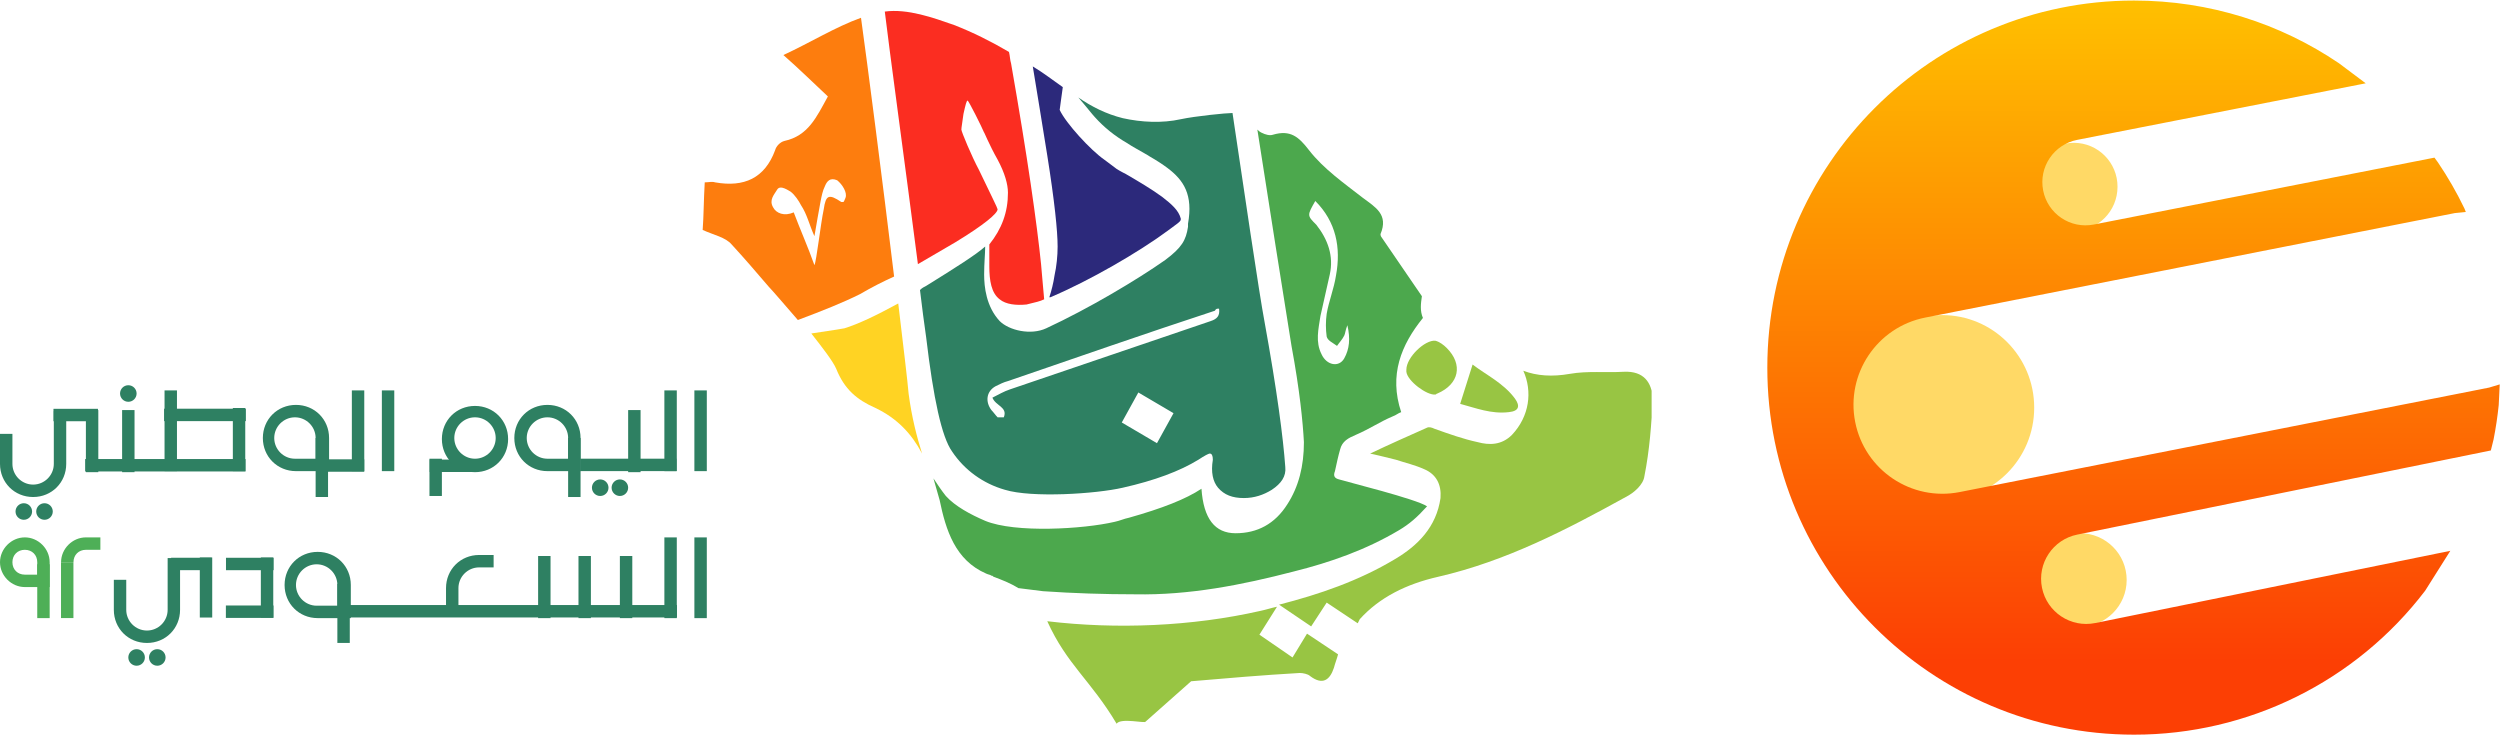
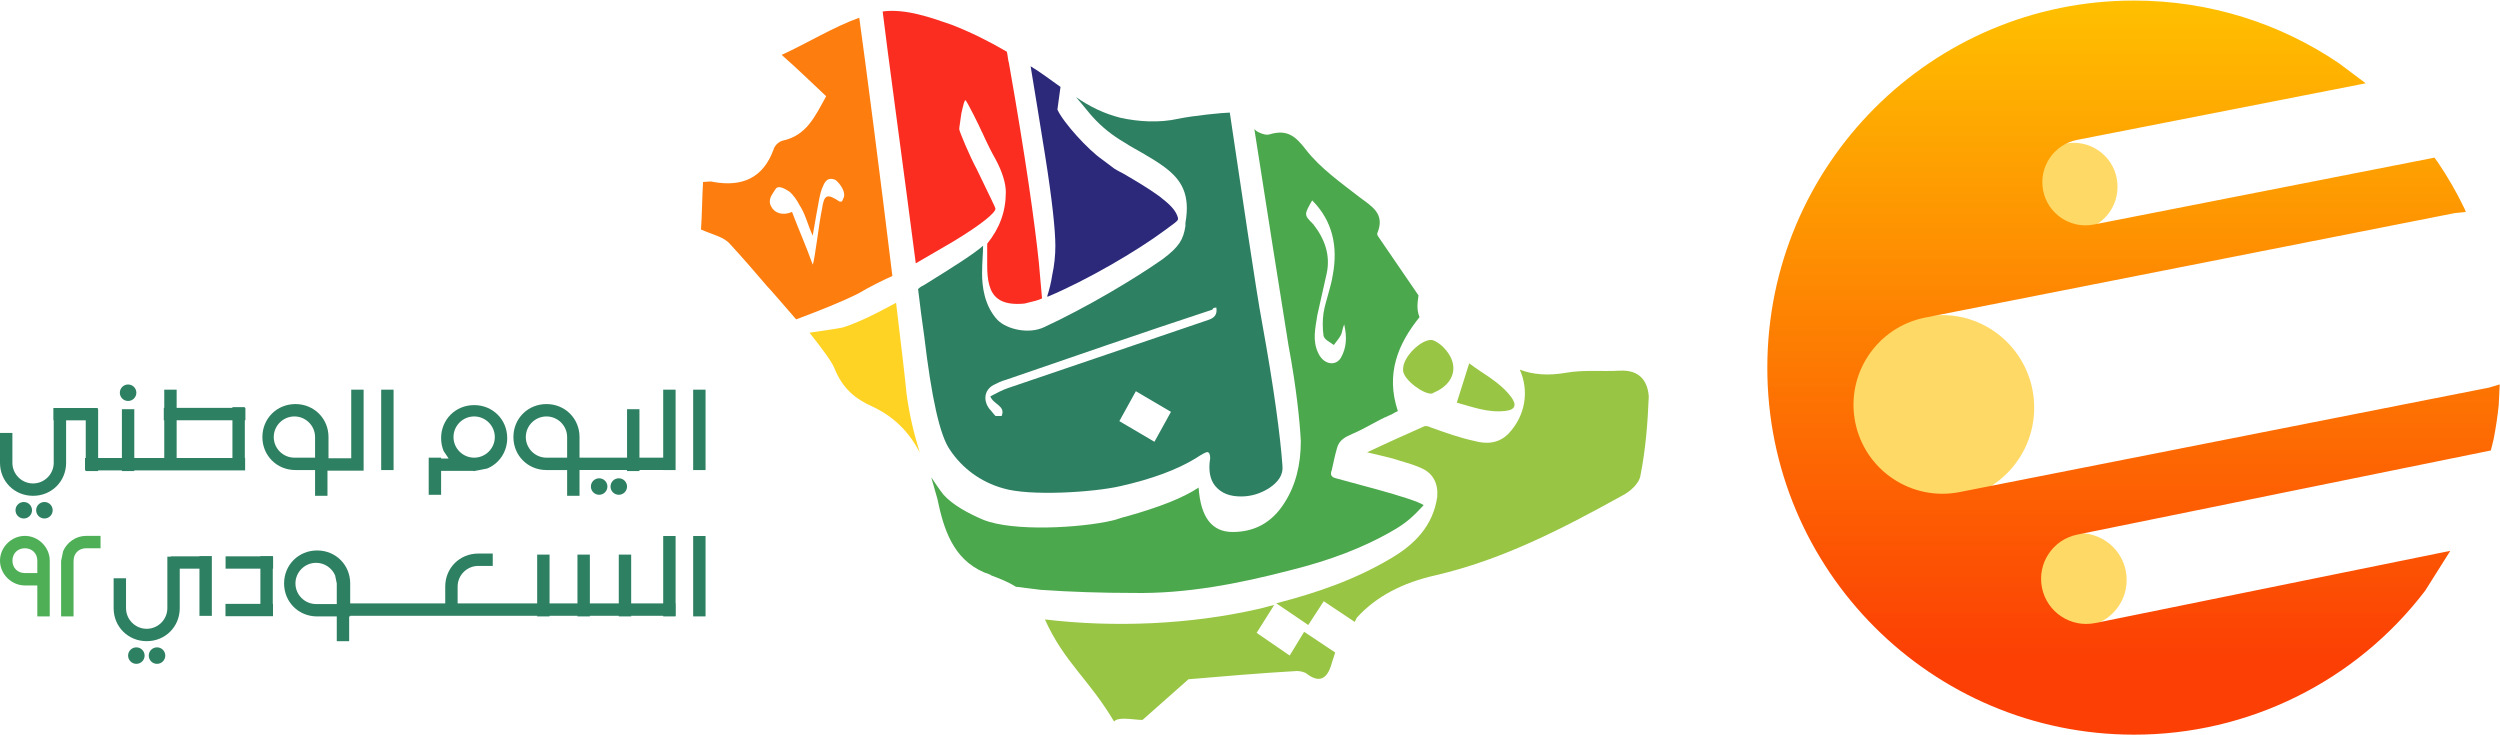
<svg xmlns="http://www.w3.org/2000/svg" xml:space="preserve" overflow="hidden" viewBox="0 0 4376 1286">
  <defs>
-     <clipPath id="a">
-       <path d="M2 492h4376v1286H2z" />
-     </clipPath>
-     <clipPath id="c">
-       <path d="M2 511h2891v1248H2z" />
-     </clipPath>
-     <clipPath id="d">
-       <path d="M2 511h2892v1248H2z" />
-     </clipPath>
    <linearGradient id="b" x1="3736.52" x2="3736.52" y1="1777.96" y2="492.965" gradientUnits="userSpaceOnUse" spreadMethod="reflect">
      <stop offset="0" stop-color="#FC3F04" />
      <stop offset=".1" stop-color="#FC3F04" />
      <stop offset="1" stop-color="#FFC000" />
    </linearGradient>
  </defs>
-   <g clip-path="url(#a)" transform="translate(-2 -492)">
-     <path fill="#FFD966" fill-rule="evenodd" d="M3561.05 1507.15c0-45.18 36.59-81.81 81.74-81.81 45.14 0 81.73 36.63 81.73 81.81 0 45.19-36.59 81.81-81.73 81.81-45.15 0-81.74-36.62-81.74-81.81Zm-4.81-688.185c0-42.51 34.14-77 76.13-77 42.25.265 76.3 34.714 76.13 77 0 42.51-34.14 77-76.13 77-42.25-.265-76.3-34.714-76.13-77Zm-315.72 386.605c0-89.51 72.12-162.02 161.07-162.02 88.95 0 161.07 72.51 161.07 162.02s-72.12 162.02-161.07 162.02c-89.16-.26-161.24-72.78-161.07-162.02Z" />
-     <path fill="url(#b)" fill-rule="evenodd" d="M3737.33 492.965c132.85 0 256.4 40.427 358.76 109.73l46.85 35.133-504.93 98.982c-40.95 7.975-67.67 47.62-59.69 88.554 7.97 40.934 47.62 67.653 88.57 59.678l596.39-117.11 6.1 8.343c17.33 25.667 32.89 52.619 46.37 80.693l2.41 6.096-19.26 1.925-926.92 182.881c-84.37 16.61-139.29 98.46-122.67 182.81 16.63 84.34 98.47 139.25 182.84 122.64l926.76-182.88 18.61-5.62-1.76 36.26c-2.09 20.12-5.09 40.14-8.99 60l-4.81 19.41-723.95 147.27c-42.76 8.68-70.38 50.37-61.7 93.12 8.68 42.75 50.38 70.37 93.14 61.69l621.59-126.42-44.12 69.95c-121.24 158.87-309.72 252.02-509.59 251.86-354.63-.17-641.98-287.76-641.81-642.34v-.16c0-354.854 287.21-642.495 641.81-642.495Z" />
-     <g clip-path="url(#c)">
-       <g clip-path="url(#d)">
-         <path fill="#2E8062" d="M1974.62 742.345c10.87 7.248 21.74 12.683 30.79 18.118 3.63 1.812 9.06 5.435 9.06 5.435 12.68 7.248 23.55 14.495 30.79 19.93 28.99 21.742 45.29 47.106 36.23 97.837v5.435c-3.62 23.553-10.87 36.236-39.85 57.977-48.91 34.424-134.04 85.154-208.31 119.577-27.17 12.683-65.21 3.624-81.51-12.682-23.55-25.365-27.18-59.79-27.18-81.531 0-19.929 1.82-36.236 1.82-48.917-16.31 14.494-50.72 36.236-103.25 68.847-3.63 1.811-7.25 3.624-10.87 7.248 3.62 30.799 7.24 57.976 10.87 83.341 12.68 106.895 27.17 173.932 45.28 199.296 21.74 32.613 54.34 56.166 92.38 67.036 47.1 14.495 159.41 7.248 206.5-3.623 56.16-12.683 99.63-28.989 132.24-48.918 10.86-7.248 18.11-10.871 19.92-10.871 3.62 0 5.43 3.624 5.43 10.871-3.62 21.742 0 38.047 9.06 48.918 10.87 12.682 25.36 18.118 45.29 18.118 18.11 0 34.41-5.436 48.9-14.495 16.31-10.87 25.36-23.553 23.55-39.858-3.62-50.731-14.49-134.072-36.23-253.65-9.05-47.106-38.03-244.59-56.15-365.98-10.87 0-65.21 5.435-90.57 10.87-32.6 7.248-68.83 5.435-101.44-1.811-28.98-7.248-54.34-19.93-77.89-36.237 12.68 14.495 25.36 30.8 28.98 34.424 16.31 18.118 34.42 32.612 56.16 45.295Zm52.53 525.417-61.59-36.236 28.98-52.542 61.59 36.237-28.98 52.541Zm108.68-235.531c1.81 12.683-3.62 18.118-14.49 21.742-117.74 39.859-233.67 79.718-351.41 119.577-10.87 3.624-19.93 9.059-30.79 14.495 5.43 14.494 27.17 16.305 19.92 34.423h-10.87c-3.62-3.624-7.24-9.059-10.87-12.683-10.86-14.494-9.05-32.612 7.25-41.671 7.25-3.624 14.49-7.248 21.74-9.059 121.36-41.671 240.91-83.342 362.28-123.201 1.81-3.624 3.62-3.624 7.24-3.624Z" />
-         <path fill="#FD7D0E" d="M1567.05 976.065c-19.92-164.872-47.09-375.039-57.96-452.946-45.29 16.306-88.76 43.483-135.86 65.224 28.98 25.365 52.53 48.918 77.89 72.471-19.92 36.236-34.41 68.847-76.08 77.906-7.24 1.812-14.49 9.059-16.3 16.306-18.11 48.918-54.34 65.225-105.06 56.166-5.43-1.812-10.87 0-18.11 0-1.82 30.799-1.82 59.789-3.63 83.341 19.93 9.059 39.85 12.683 50.72 25.365 21.74 23.553 43.48 48.918 65.21 74.283 5.44 5.436 27.17 30.8 50.72 57.977 43.48-16.305 79.7-30.8 108.69-45.295 21.73-12.683 39.85-21.742 59.77-30.8Zm-85.13-137.695c-1.81 3.623-1.81 5.435-3.63 7.247h-3.62c-21.74-14.494-27.17-12.683-30.79 12.683-5.44 25.365-12.68 90.589-16.31 97.837-10.86-30.8-25.36-63.412-36.22-92.401-16.31 7.248-30.8 1.812-36.23-9.059-7.25-12.683 1.81-21.742 7.24-30.8 5.44-9.059 19.93 1.812 23.55 3.624 7.25 5.435 14.49 16.306 18.12 23.553 10.86 16.306 14.49 34.424 23.54 54.354 3.63-21.742 7.25-41.672 10.87-61.601 1.81-9.059 3.63-18.118 7.25-25.365 3.62-9.059 9.06-16.305 21.74-10.87 9.05 7.247 18.11 21.742 14.49 30.8Z" />
-         <path fill="#2C297B" d="M1853.25 923.524c0 16.305-1.81 34.423-5.43 50.73-1.81 12.683-5.43 27.177-9.06 38.047h1.81c68.84-28.988 155.79-79.718 204.69-115.953 14.49-10.871 23.55-16.306 23.55-19.93v-1.811c-3.62-14.495-16.3-25.365-32.6-38.048-19.93-14.494-41.67-27.177-63.4-39.859 0 0-10.87-5.435-16.31-9.059-7.24-5.435-21.73-16.305-21.73-16.305-23.55-16.306-67.02-63.412-77.89-86.966 0-1.811 3.62-25.364 5.43-39.859-18.11-12.682-34.42-25.364-52.53-36.235 7.25 45.294 16.3 97.836 25.36 155.813 12.68 79.719 18.11 132.261 18.11 159.437Z" />
-         <path fill="#FFD323" d="M1574.3 1023.172c-39.85 21.742-70.65 36.236-94.19 43.482 0 0-19.93 3.624-57.97 9.059 19.93 25.365 38.04 48.918 43.47 61.601 14.5 36.236 36.23 54.353 68.84 68.848 38.04 18.118 63.4 45.295 81.51 79.718-9.06-28.988-18.11-63.412-23.55-105.083-1.81-21.742-9.05-81.53-18.11-157.625Z" />
-         <path fill="#FB2D21" d="M1673.93 916.277c50.71-30.8 74.26-50.73 74.26-57.977 0-1.811-10.87-23.553-32.6-68.847-12.68-23.554-30.8-67.036-30.8-70.66 0-3.624 1.82-12.683 3.63-27.177 3.62-16.306 5.43-23.553 7.24-23.553 1.81 0 25.36 47.106 28.98 56.165-1.81-5.435 9.06 21.742 23.55 47.107 12.68 23.553 18.12 43.482 18.12 57.977 0 34.423-10.87 63.412-32.61 90.589v38.047c0 25.365 3.62 47.107 18.12 57.977 10.86 9.059 28.98 10.871 47.09 9.059l7.25-1.811c7.24-1.812 16.3-3.624 23.55-7.248-1.82-23.553-5.44-57.977-5.44-61.601-7.24-70.659-23.55-186.613-52.53-351.486-1.81-5.435-1.81-12.682-3.62-19.93-30.8-18.118-63.4-34.424-96.01-47.106-36.22-12.682-81.51-28.988-121.36-23.553 7.25 61.601 36.23 273.579 57.96 442.075 21.74-12.682 43.48-25.364 65.22-38.047Z" />
-         <path fill="#98C543" d="M2643.03 1213.409c18.11-1.811 19.92-10.87 10.86-23.553-19.92-27.177-50.71-41.671-74.26-59.789-7.25 23.553-14.49 45.295-21.74 68.847 27.17 7.248 54.34 18.118 85.14 14.494Z" />
-         <path fill="#4CA84D" d="M1989.11 1532.283c94.19 1.81 186.57-16.303 277.14-39.859 65.22-16.305 126.8-38.047 184.77-72.471 18.11-10.87 30.79-21.742 48.91-41.671-18.12-12.683-143.11-43.483-153.97-47.107-7.25-1.811-10.87-5.435-7.25-14.494 3.62-16.305 5.43-25.364 9.06-38.047 3.62-14.495 14.49-19.93 27.17-25.365 25.36-10.87 39.85-21.742 65.21-32.612 5.43-1.812 9.06-5.435 14.49-7.248-21.74-65.224 0-117.766 38.04-164.873-5.43-12.682-3.62-25.364-1.81-38.047 0 0-47.1-68.847-70.65-103.272-1.81-1.811-1.81-5.435-1.81-5.435 14.49-34.424-9.06-47.107-30.79-63.412-32.61-25.365-68.83-50.731-94.19-83.342-18.12-23.553-32.61-36.236-63.4-27.177-5.44 1.811-12.68 0-19.93-3.624-3.62-1.811-5.43-3.624-7.24-5.435 16.3 105.083 48.9 311.626 59.77 378.663 14.49 77.907 19.93 134.072 21.74 168.496 0 41.671-9.06 77.906-28.98 108.707-21.74 34.424-52.53 50.73-90.57 50.73-36.23 0-56.16-25.364-59.78-77.906-27.17 18.118-68.83 34.424-126.8 50.73-9.06 1.812-16.3 5.436-25.36 7.248-54.34 12.683-173.89 19.929-226.42-1.811-25.36-10.871-52.53-25.365-68.84-43.483-7.24-9.059-14.49-19.93-21.73-30.8 3.62 12.683 7.24 25.365 10.86 38.047 10.87 52.542 27.18 105.084 81.52 128.637 3.62 1.812 7.24 1.812 9.05 3.624 1.82 0 1.82 0 3.63 1.811 14.49 5.436 28.98 10.871 43.47 19.928 14.49 1.81 28.98 3.621 43.47 5.441 52.54 3.621 106.88 5.431 161.22 5.431Zm315.18-688.478c36.23 36.236 45.29 81.53 36.23 130.448-3.62 23.553-12.68 45.295-16.3 67.036-1.81 12.683-1.81 27.177 0 39.859 1.81 7.247 10.87 10.87 18.11 16.305 3.63-5.435 9.06-10.87 12.68-18.118 1.81-3.624 1.81-9.059 5.44-18.118 5.43 23.554 3.62 41.672-5.44 57.977-9.05 16.306-30.79 12.683-39.85-7.247-10.87-21.742-5.43-43.483-1.81-67.036 5.44-23.554 10.87-48.918 16.3-72.472 7.25-32.612-3.62-61.6-23.54-86.965-16.31-16.306-16.31-16.306-1.82-41.671Z" />
-         <path fill="#98C543" d="M2844.09 1142.749c-30.79 1.812-63.4-1.811-94.19 3.624-30.79 5.435-57.97 3.624-81.51-5.435 16.3 36.236 10.86 79.719-19.93 112.331-18.11 18.118-39.85 18.118-59.78 12.683-25.36-5.435-50.72-14.494-76.07-23.553-3.63-1.812-9.06-3.624-12.68-1.812-32.61 14.494-65.22 28.989-99.63 45.295 16.3 3.624 30.79 7.248 45.28 10.871 16.31 5.435 32.61 9.059 48.91 16.305 21.74 9.059 30.8 27.177 28.98 50.731-7.24 50.73-39.85 83.341-79.7 106.894-63.4 38.048-132.23 61.601-202.88 79.715l56.16 38.048 27.17-41.669 54.34 36.238c1.81-3.621 3.62-7.252 3.62-7.252 34.42-38.048 81.52-61.593 137.67-74.28 117.74-27.177 222.8-81.53 327.86-139.507 14.5-7.247 30.8-21.742 32.61-36.236 9.06-45.295 12.68-92.4 14.49-137.695-1.81-25.365-14.49-47.107-50.72-45.296ZM2514.42 1182.609c1.81 0 1.81-1.811 3.62-1.811 38.04-16.306 45.28-50.73 16.3-79.719-5.43-5.435-12.68-10.87-19.92-12.683-18.12-1.811-50.72 28.989-50.72 50.731v3.623c1.81 16.306 36.23 41.672 50.72 39.859ZM2264.44 1642.806l-57.96-39.868 30.79-48.91c-9.06 1.81-19.92 5.431-28.98 7.242-119.55 27.176-251.79 32.617-373.15 18.124 34.42 76.096 76.08 103.272 121.36 179.368 7.25-10.872 50.72 0 50.72-3.631l79.71-70.655c63.39-5.441 126.79-10.872 190.19-14.493 5.44 0 14.49 1.81 18.12 5.431 21.73 16.303 34.41 7.252 41.66-14.493 1.81-7.252 5.43-16.303 7.24-23.555l-54.34-36.238-25.36 41.679Z" />
-         <path fill="#2E8062" d="M1217.45 1175.362h21.74v141.319h-21.74ZM1164.92 1175.362h21.74v141.319h-21.74ZM670.408 1175.362h21.737v141.319h-21.737ZM617.877 1175.362h21.737v141.319h-21.737ZM409.566 1206.163h21.737v110.518h-21.737ZM290.013 1175.362h21.737v141.319h-21.737Z" />
-         <path fill="#2E8062" d="M1186.01 1294.882v21.745h-168.461v-21.745ZM431.833 1295.505v21.742H151.066v-21.742Z" />
-         <path fill="#2E8062" d="M1101.52 1209.785h21.74v108.708h-21.74ZM215.746 1209.785h21.736v108.708h-21.736ZM152.346 1209.785h21.737v108.708h-21.737ZM996.461 1258.704h21.739v103.272h-21.739ZM753.732 1294.939h21.737v65.225h-21.737Z" />
-         <path fill="#2E8062" d="M754.135 1318.181v-21.742h81.513v21.742ZM289.22 1229.138v-21.742h143.101v21.742ZM95.584 1229.331v-21.742h77.891v21.742ZM572.552 1317.737v-21.742h67.022v21.742Z" />
-         <path fill="#2E8062" d="M833.434 1202.539c-32.605 0-57.965 25.364-57.965 57.977 0 32.612 25.36 57.977 57.965 57.977 32.605 0 57.965-25.365 57.965-57.977 0-32.613-25.36-57.977-57.965-57.977Zm0 92.4c-19.925 0-36.228-16.305-36.228-36.236 0-19.929 16.303-36.236 36.228-36.236 19.926 0 36.228 16.306 36.228 36.236 0 19.93-16.302 36.236-36.228 36.236ZM1018.2 1258.704c0-32.612-25.362-57.977-57.968-57.977-32.605 0-57.964 25.365-57.964 57.977 0 32.613 25.359 57.977 57.964 57.977h57.968v-57.977Zm-21.739 36.236h-36.229c-19.925 0-36.228-16.305-36.228-36.236 0-19.929 16.303-36.236 36.228-36.236 19.926 0 36.229 16.306 36.229 36.236v36.236ZM554.478 1258.704h21.737v103.272h-21.737Z" />
-         <path fill="#2E8062" d="M578.026 1258.704c0-32.612-25.359-57.977-57.965-57.977-32.605 0-57.965 25.365-57.965 57.977 0 32.613 25.36 57.977 57.965 57.977h57.965v-57.977Zm-23.548 36.236h-36.228c-19.925 0-36.228-16.305-36.228-36.236 0-19.929 16.303-36.236 36.228-36.236s36.228 16.306 36.228 36.236v36.236ZM241.105 1180.797c0 8.005-6.488 14.494-14.491 14.494s-14.491-6.489-14.491-14.494 6.488-14.494 14.491-14.494 14.491 6.489 14.491 14.494ZM94.382 1387.341c0 8.005-6.488 14.494-14.491 14.494-8.003 0-14.491-6.489-14.491-14.494s6.488-14.494 14.491-14.494c8.003 0 14.491 6.489 14.491 14.494ZM58.154 1387.341c0 8.005-6.488 14.494-14.491 14.494s-14.491-6.489-14.491-14.494 6.488-14.494 14.491-14.494 14.491 6.489 14.491 14.494ZM1101.52 1345.67c0 8.005-6.49 14.494-14.49 14.494s-14.49-6.489-14.49-14.494c0-8.006 6.49-14.495 14.49-14.495s14.49 6.489 14.49 14.495ZM1067.11 1345.67c0 8.005-6.49 14.494-14.5 14.494-8 0-14.49-6.489-14.49-14.494 0-8.006 6.49-14.495 14.49-14.495 8.01 0 14.5 6.489 14.5 14.495ZM96.193 1303.998c0 19.93-16.303 36.236-36.228 36.236-19.925 0-36.228-16.305-36.228-36.236v-52.541H2v52.541c0 32.613 25.36 57.977 57.965 57.977s57.965-25.364 57.965-57.977v-92.4h-21.737v92.4ZM291.825 1642.806c0 8.002-6.488 14.493-14.492 14.493-8.003 0-14.491-6.491-14.491-14.493 0-8.012 6.488-14.503 14.491-14.503 8.004 0 14.492 6.491 14.492 14.503ZM255.596 1642.806c0 8.002-6.487 14.493-14.491 14.493-8.003 0-14.491-6.491-14.491-14.493 0-8.012 6.488-14.503 14.491-14.503 8.004 0 14.491 6.491 14.491 14.503ZM1217.45 1432.635h21.74v141.317h-21.74ZM1164.92 1432.635h21.74v141.317h-21.74ZM1087.03 1465.247h21.74v108.705h-21.74ZM1014.57 1465.247h21.74v108.705h-21.74ZM943.93 1465.247h21.737v108.705h-21.737Z" />
-         <path fill="#2E8062" d="M1186.971 1551.062v21.742H609.13v-21.742ZM397.562 1490.061v-21.742h83.323v21.742ZM301.524 1490.021v-21.742h70.649v21.742ZM397.37 1573.591v-21.742h83.33v21.742Z" />
-         <path fill="#2E8062" d="M480.315 1572.908h-21.737V1467.827h21.737ZM373.474 1572.908h-21.737V1467.827h21.737ZM840.68 1463.436c-32.605 0-57.965 25.364-57.965 57.975v34.427h21.737v-34.427c0-19.928 16.302-36.234 36.228-36.234h25.359v-21.742h-25.359ZM295.447 1559.459c0 19.934-16.302 36.238-36.228 36.238-19.925 0-36.228-16.303-36.228-36.238v-52.54h-21.737v52.54c0 32.617 25.36 57.982 57.965 57.982 32.606 0 57.965-25.365 57.965-57.982v-90.588h-21.737v90.588ZM592.518 1514.169h21.736v103.272h-21.736Z" />
-         <path fill="#2E8062" d="M616.066 1515.98c0-32.615-25.36-57.979-57.965-57.979-32.605 0-57.965 25.364-57.965 57.979 0 32.607 25.36 57.972 57.965 57.972h57.965v-57.972Zm-23.548 36.238h-36.229c-19.925 0-36.228-16.313-36.228-36.238 0-19.932 16.303-36.239 36.228-36.239 19.926 0 36.229 16.306 36.229 36.239v36.238Z" />
-         <path fill="#4EAF57" d="M67.211 1479.741h21.737v94.211h-21.737Z" />
-         <path fill="#4EAF57" d="M88.947 1476.118c0-23.554-19.925-43.483-43.474-43.483-23.548 0-43.474 19.929-43.474 43.483 0 23.553 19.925 43.482 43.474 43.482h43.474v-43.482Zm-21.737 21.742h-21.737c-12.68 0-21.737-9.06-21.737-21.742 0-12.683 9.057-21.742 21.737-21.742 12.68 0 21.737 9.059 21.737 21.742v21.742ZM130.532 1573.891h-21.737v-97.834h21.737Z" />
-         <path fill="#4EAF57" d="M177.706 1432.635h-25.36c-23.548 0-43.473 19.929-43.473 43.483h21.737c0-12.683 9.057-21.742 21.736-21.742h25.36" />
-       </g>
-     </g>
+   <g transform="translate(-2 -492)">
+     <path fill="#FFD966" d="M3561.05 1507.15c0-45.18 36.59-81.81 81.74-81.81 45.14 0 81.73 36.63 81.73 81.81 0 45.19-36.59 81.81-81.73 81.81-45.15 0-81.74-36.62-81.74-81.81Zm-4.81-688.185c0-42.51 34.14-77 76.13-77 42.25.265 76.3 34.714 76.13 77 0 42.51-34.14 77-76.13 77-42.25-.265-76.3-34.714-76.13-77Zm-315.72 386.605c0-89.51 72.12-162.02 161.07-162.02 88.95 0 161.07 72.51 161.07 162.02s-72.12 162.02-161.07 162.02c-89.16-.26-161.24-72.78-161.07-162.02Z" />
+     <path fill="url(#b)" d="M3737.33 492.965c132.85 0 256.4 40.427 358.76 109.73l46.85 35.133-504.93 98.982c-40.95 7.975-67.67 47.62-59.69 88.554 7.97 40.934 47.62 67.653 88.57 59.678l596.39-117.11 6.1 8.343c17.33 25.667 32.89 52.619 46.37 80.693l2.41 6.096-19.26 1.925-926.92 182.881c-84.37 16.61-139.29 98.46-122.67 182.81 16.63 84.34 98.47 139.25 182.84 122.64l926.76-182.88 18.61-5.62-1.76 36.26c-2.09 20.12-5.09 40.14-8.99 60l-4.81 19.41-723.95 147.27c-42.76 8.68-70.38 50.37-61.7 93.12 8.68 42.75 50.38 70.37 93.14 61.69l621.59-126.42-44.12 69.95c-121.24 158.87-309.72 252.02-509.59 251.86-354.63-.17-641.98-287.76-641.81-642.34v-.16c0-354.854 287.21-642.495 641.81-642.495Z" />
+     <path fill="#2E8062" d="M1970.34 741.473c10.84 7.225 21.68 12.643 30.72 18.062 3.61 1.806 9.03 5.419 9.03 5.419 12.65 7.224 23.49 14.449 30.72 19.868 28.9 21.674 45.16 46.961 36.13 97.535v5.418c-3.61 23.481-10.84 36.124-39.75 57.799-48.78 34.317-133.69 84.896-207.77 119.206-27.1 12.65-65.04 3.62-81.3-12.64-23.49-25.29-27.1-59.605-27.1-81.28 0-19.868 1.8-36.124 1.8-48.767-16.26 14.45-50.58 36.124-102.98 68.636-3.61 1.806-7.23 3.612-10.84 7.225 3.61 30.706 7.23 57.796 10.84 83.086 12.65 106.56 27.1 173.39 45.17 198.68 21.68 32.51 54.2 55.99 92.14 66.83 46.98 14.45 158.99 7.23 205.97-3.61 56.01-12.65 99.37-28.9 131.89-48.77 10.84-7.22 18.07-10.84 19.87-10.84 3.62 0 5.42 3.62 5.42 10.84-3.61 21.67 0 37.93 9.04 48.77 10.84 12.64 25.29 18.06 45.16 18.06 18.07 0 34.33-5.42 48.79-14.45 16.26-10.84 25.29-23.48 23.48-39.74-3.61-50.57-14.45-133.65-36.13-252.86-9.04-46.97-37.94-243.841-56.01-364.857-10.84 0-65.04 5.419-90.34 10.837-32.52 7.225-68.65 5.419-101.17-1.806-28.91-7.225-54.2-19.868-77.69-36.124 12.65 14.45 25.29 30.705 28.91 34.318 16.26 18.062 34.32 32.512 56 45.155Zm52.4 523.797-61.43-36.12 28.91-52.38 61.43 36.12-28.91 52.38Zm108.4-234.8c1.81 12.64-3.61 18.06-14.45 21.67-117.44 39.74-233.07 79.47-350.51 119.21-10.84 3.61-19.87 9.03-30.71 14.45 5.42 14.45 27.1 16.25 19.87 34.32h-10.84c-3.61-3.62-7.22-9.03-10.84-12.65-10.84-14.45-9.03-32.51 7.23-41.54 7.23-3.61 14.45-7.22 21.68-9.03 121.05-41.54 240.29-83.09 361.35-122.82 1.8-3.61 3.61-3.61 7.22-3.61Z" />
+     <path fill="#FD7D0E" d="M1564 975.055c-19.92-164.548-47.08-374.302-57.95-452.055-45.27 16.274-88.73 43.397-135.81 65.096 28.98 25.315 52.52 48.822 77.87 72.329-19.92 36.164-34.41 68.712-76.06 77.753-7.24 1.808-14.48 9.041-16.29 16.274-18.11 48.822-54.33 65.096-105.03 56.055-5.43-1.809-10.87 0-18.11 0-1.81 30.74-1.81 59.671-3.62 83.178 19.92 9.041 39.84 12.658 50.7 25.315 21.73 23.507 43.46 48.822 65.19 74.137 5.43 5.425 27.16 30.743 50.7 57.863 43.46-16.27 79.68-30.74 108.65-45.21 21.73-12.653 39.84-21.694 59.76-30.735Zm-85.11-137.425c-1.81 3.617-1.81 5.425-3.62 7.233h-3.62c-21.73-14.466-27.16-12.658-30.78 12.658-5.44 25.315-12.68 90.411-16.3 97.643-10.87-30.739-25.35-63.287-36.22-92.219-16.3 7.233-30.78 1.808-36.21-9.041-7.25-12.657 1.81-21.699 7.24-30.74 5.43-9.041 19.92 1.809 23.54 3.617 7.24 5.424 14.49 16.274 18.11 23.507 10.86 16.274 14.48 34.356 23.54 54.246 3.62-21.698 7.24-41.589 10.86-61.479 1.81-9.041 3.62-18.082 7.25-25.315 3.62-9.042 9.05-16.274 21.73-10.849 9.05 7.232 18.1 21.698 14.48 30.739Z" />
+     <path fill="#2C297B" d="M1849.3 922.449c0 16.264-1.8 34.336-5.41 50.601-1.81 12.65-5.41 27.11-9.02 37.95h1.8c68.56-28.915 155.16-79.515 203.88-115.659 14.43-10.843 23.45-16.264 23.45-19.879v-1.807c-3.61-14.458-16.24-25.301-32.48-37.951-19.84-14.457-41.49-27.107-63.14-39.758 0 0-10.83-5.421-16.24-9.035-7.22-5.422-21.65-16.265-21.65-16.265-23.45-16.265-66.76-63.251-77.58-86.745 0-1.807 3.61-25.3 5.41-39.757-18.04-12.651-34.28-25.301-52.32-36.144 7.22 45.18 16.24 97.588 25.26 155.417 12.63 79.516 18.04 131.924 18.04 159.032Z" />
+     <path fill="#FFD323" d="M1570.51 1022c-39.68 21.68-70.34 36.14-93.79 43.37 0 0-19.84 3.61-57.72 9.03 19.84 25.3 37.88 48.79 43.29 61.43 14.43 36.14 36.07 54.21 68.54 68.67 37.88 18.07 63.13 45.17 81.17 79.5-9.02-28.91-18.04-63.24-23.45-104.8-1.8-21.68-9.02-81.31-18.04-157.2Z" />
+     <path fill="#FB2D21" d="M1670.19 914.968c50.73-30.714 74.28-50.588 74.28-57.814 0-1.807-10.87-23.488-32.61-68.655-12.68-23.488-30.8-66.849-30.8-70.462 0-3.613 1.82-12.647 3.63-27.101 3.62-16.26 5.43-23.487 7.25-23.487 1.81 0 25.36 46.975 28.98 56.008-1.81-5.42 9.06 21.681 23.55 46.975 12.69 23.487 18.12 43.361 18.12 57.814 0 34.327-10.87 63.235-32.61 90.335v37.941c0 25.294 3.62 46.978 18.12 57.818 10.87 9.03 28.98 10.84 47.1 9.03l7.25-1.81c7.24-1.8 16.3-3.61 23.55-7.22-1.81-23.49-5.44-57.818-5.44-61.431-7.24-70.461-23.55-186.091-52.53-350.501-1.82-5.421-1.82-12.647-3.63-19.874-30.8-18.067-63.41-34.328-96.02-46.974-36.23-12.648-81.52-28.908-121.38-23.488 7.25 61.428 36.23 272.813 57.97 440.837l65.22-37.941Z" />
+     <path fill="#98C543" d="M2636.86 1211.28c18.06-1.81 19.87-10.86 10.84-23.53-19.86-27.16-50.56-41.65-74.03-59.75-7.23 23.54-14.45 45.26-21.67 68.8 27.08 7.24 54.17 18.1 84.86 14.48Z" />
+     <path fill="#4CA84D" d="M1984.39 1529.88c93.97 1.8 186.13-16.28 276.49-39.78 65.06-16.28 126.5-37.98 184.33-72.33 18.07-10.85 30.72-21.7 48.79-41.59-18.07-12.66-142.76-43.4-153.61-47.01-7.22-1.81-10.84-5.43-7.22-14.47 3.61-16.27 5.42-25.31 9.03-37.97 3.62-14.47 14.46-19.89 27.11-25.32 25.3-10.84 39.75-21.69 65.05-32.54 5.43-1.81 9.04-5.43 14.46-7.24-21.68-65.09 0-117.53 37.95-164.54-5.42-12.66-3.61-25.31-1.81-37.97 0 0-46.98-68.713-70.47-103.069-1.81-1.808-1.81-5.424-1.81-5.424 14.46-34.356-9.04-47.013-30.72-63.287-32.53-25.314-68.67-50.629-93.97-83.176-18.07-23.507-32.53-36.164-63.25-27.123-5.42 1.808-12.65 0-19.88-3.616-3.61-1.808-5.42-3.617-7.23-5.425 16.27 104.875 48.79 311.01 59.64 377.91 14.45 77.75 19.87 133.81 21.68 168.16 0 41.59-9.03 77.75-28.91 108.49-21.69 34.36-52.41 50.63-90.36 50.63-36.14 0-56.02-25.31-59.63-77.75-27.11 18.08-68.67 34.36-126.5 50.63-9.04 1.81-16.27 5.42-25.3 7.23-54.22 12.66-173.49 19.89-225.89-1.81-25.3-10.84-52.41-25.31-68.67-43.39-7.23-9.04-14.46-19.89-21.69-30.74 3.61 12.66 7.23 25.31 10.84 37.97 10.85 52.44 27.11 104.88 81.32 128.38 3.62 1.81 7.23 1.81 9.04 3.62 1.81 0 1.81 0 3.61 1.81 14.46 5.42 28.92 10.85 43.37 19.89 14.46 1.8 28.92 3.61 43.38 5.42 52.4 3.62 106.62 5.43 160.83 5.43Zm314.44-687.115c36.14 36.164 45.18 81.368 36.14 130.189-3.61 23.507-12.65 45.206-16.26 66.906-1.81 12.65-1.81 27.12 0 39.78 1.81 7.23 10.84 10.85 18.07 16.27 3.61-5.42 9.04-10.85 12.65-18.08 1.81-3.62 1.81-9.04 5.42-18.08 5.42 23.5 3.62 41.59-5.42 57.86-9.04 16.27-30.72 12.66-39.76-7.23-10.84-21.7-5.42-43.4-1.8-66.91 5.42-23.5 10.84-48.818 16.26-72.324 7.23-32.547-3.61-61.478-23.49-86.793-16.27-16.273-16.27-16.273-1.81-41.588Z" />
+     <path fill="#98C543" d="M2837.43 1140.81c-30.7 1.81-63.21-1.81-93.92 3.62-30.7 5.43-57.79 3.62-81.27-5.43 16.25 36.19 10.83 79.63-19.87 112.2-18.06 18.1-39.73 18.1-59.6 12.67-25.29-5.43-50.57-14.48-75.86-23.53-3.61-1.81-9.03-3.62-12.64-1.81-32.51 14.48-65.02 28.96-99.33 45.25 16.25 3.62 30.7 7.24 45.15 10.86 16.25 5.42 32.51 9.04 48.76 16.28 21.68 9.05 30.71 27.15 28.9 50.68-7.22 50.67-39.73 83.24-79.47 106.77-63.21 38-131.84 61.53-202.28 79.63l55.99 38 27.09-41.62 54.18 36.19 3.62-7.24c34.31-38 81.27-61.53 137.26-74.2 117.39-27.14 222.15-81.43 326.9-139.34 14.45-7.24 30.71-21.72 32.51-36.2 9.03-45.24 12.64-92.29 14.45-137.54-1.81-25.33-14.45-47.05-50.57-45.24ZM2508.49 1180.91c1.8 0 1.8-1.81 3.61-1.81 37.87-16.24 45.08-50.52 16.23-79.39-5.41-5.42-12.63-10.83-19.84-12.63-18.03-1.81-50.49 28.87-50.49 50.52v3.61c1.8 16.24 36.07 41.5 50.49 39.7ZM2259.46 1639.46l-57.86-39.72 30.74-48.74c-9.04 1.81-19.89 5.42-28.93 7.22-119.31 27.08-251.29 32.5-372.41 18.05 34.35 75.83 75.93 102.91 121.12 178.73 7.24-10.83 50.62 0 50.62-3.61l79.55-70.41c63.27-5.41 126.55-10.83 189.82-14.44 5.42 0 14.46 1.8 18.08 5.42 21.69 16.24 34.35 7.22 41.58-14.45 1.81-7.22 5.42-16.24 7.23-23.47l-54.23-36.1-25.31 41.52Z" />
+     <path fill="#2E8062" d="M276.846 1625.13c7.989 0 14.466 6.46 14.466 14.43 0 7.98-6.477 14.44-14.466 14.44-7.989 0-14.465-6.46-14.465-14.44 0-7.97 6.476-14.43 14.465-14.43Zm-36.164 0c7.989 0 14.466 6.46 14.466 14.43 0 7.98-6.477 14.44-14.466 14.44-7.989 0-14.465-6.46-14.465-14.44 0-7.97 6.476-14.43 14.465-14.43Zm314.627-147.96c-19.89 0-36.164 16.24-36.164 36.08 0 19.85 16.274 36.09 36.164 36.09h36.164v-36.09l-2.853-14.01c-5.51-12.94-18.393-22.07-33.311-22.07Zm-97.538-11.86h21.698v.48h.57v21.66h-.57v61.54h.38v21.65h-83.177v-21.65h61.099v-61.54h-60.909v-21.66h60.909Zm-106.653 0h21.698v104.66h-21.698v-82.56h-34.491v69.15c0 32.48-25.315 57.74-57.863 57.74-32.547 0-57.862-25.26-57.862-57.74v-52.33H222.6v52.33c0 19.85 16.274 36.09 36.164 36.09s36.164-16.24 36.164-36.09v-90.22h6.066v-.58h50.124Zm864.182-35.06h21.7V1571h-21.7Zm-52.44 0h21.7v117.95h.31v21.65h-.31v1.15h-21.7v-1.15h-56.05v1.15h-21.7v-1.15h-50.63v1.15h-21.7v-1.15h-48.818v1.15h-21.698v-1.15H614.98v1.15h-1.809v43.3h-21.698V1571h-34.356c-32.547 0-57.862-25.27-57.862-57.75 0-32.47 25.315-57.74 57.862-57.74 32.548 0 57.863 25.27 57.863 57.74v34.95h166.354v-29.53c0-32.48 25.315-57.74 57.862-57.74h25.315v21.65h-25.315c-19.89 0-36.164 16.24-36.164 36.09v29.53h139.232v-85.47h21.698v85.47h48.818v-85.47h21.7v85.47h50.63v-85.47h21.7v85.47h56.05ZM79.753 1370.7c7.989 0 14.465 6.47 14.465 14.44s-6.476 14.44-14.465 14.44c-7.989 0-14.466-6.47-14.466-14.44s6.476-14.44 14.466-14.44Zm-36.164 0c7.989 0 14.465 6.47 14.465 14.44s-6.476 14.44-14.465 14.44c-7.989 0-14.466-6.47-14.466-14.44s6.476-14.44 14.466-14.44Zm1041.521-41.5c7.99 0 14.47 6.47 14.47 14.44s-6.48 14.43-14.47 14.43-14.46-6.46-14.46-14.43 6.47-14.44 14.46-14.44Zm-34.35 0c7.98 0 14.46 6.47 14.46 14.44s-6.48 14.43-14.46 14.43c-7.99 0-14.47-6.46-14.47-14.43s6.48-14.44 14.47-14.44Zm-739.557-101.61v66.09h97.642v-66.09Zm647.335-6.65c-19.89 0-36.164 16.24-36.164 36.09 0 19.84 16.274 36.08 36.164 36.08h36.163v-36.08h.001c0-19.85-16.274-36.09-36.164-36.09Zm-126.574 0c-19.891 0-36.165 16.24-36.165 36.09 0 19.84 16.274 36.08 36.165 36.08 19.89 0 36.164-16.24 36.164-36.08 0-19.85-16.274-36.09-36.164-36.09Zm-314.627 0c-19.89 0-36.164 16.24-36.164 36.09 0 19.84 16.274 36.08 36.164 36.08h36.164v-36.08c0-19.85-16.274-36.09-36.164-36.09Zm314.627-19.85c32.547 0 57.862 25.26 57.862 57.74 0 24.36-14.24 44.66-35.09 53.29l-20.562 4.02v.12h-.64l-1.57.31-1.571-.31h-56.292v41.81h-21.698v-64.96h21.698v1.5h13.2l-8.736-13.05c-2.882-6.94-4.464-14.61-4.464-22.73 0-32.48 25.315-57.74 57.863-57.74Zm383.336-27.07h21.7v140.75h-21.7Zm-52.44 0h21.7v140.75h-21.7v-.06h-41.58v1.86h-21.7v-1.86h-83.18v45.17h-21.699v-45.11h-36.163c-32.548 0-57.863-25.26-57.863-57.74 0-32.48 25.315-57.75 57.863-57.75 32.547 0 57.862 25.27 57.862 57.75v36.03h83.18v-84.75h21.7v84.75h41.58Zm-493.634 0h21.698v140.75h-21.698Zm-52.438 0h21.698v140.75h-.039v1.05h-63.248v44.06h-21.698v-45.11h-34.356c-32.547 0-57.862-25.26-57.862-57.74 0-32.48 25.315-57.75 57.862-57.75 32.548 0 57.863 25.27 57.863 57.75v37.14h39.78Zm-327.284 0h21.699v31.92h97.642v-1.24h21.698v1.24h1.017v21.65h-1.017v66.09h.532v21.65H237.066v1.24h-21.698v-1.24h-41.589v1.24h-21.698v-1.24h-1.277v-21.65h1.277v-65.91h-34.356v74.37c0 32.48-25.315 57.74-57.862 57.74-32.547 0-57.862-25.26-57.862-57.74v-52.33H23.698v52.33c0 19.85 16.274 36.09 36.164 36.09 19.89 0 36.164-16.24 36.164-36.09v-74.37h-.608v-21.65h77.752v2.19h.608v85.37h41.589v-85.37h21.698v85.37h52.438v-66.09h-.792v-21.65h.792Zm-63.287-9.02c7.989 0 14.465 6.46 14.465 14.44 0 7.97-6.476 14.43-14.465 14.43s-14.466-6.46-14.466-14.43c0-7.98 6.477-14.44 14.466-14.44Z" />
+     <path fill="#4EAF57" d="M45.546 1451.69c-12.701 0-21.773 9.04-21.773 21.69 0 12.66 9.072 21.7 21.773 21.7h21.773v-21.7c0-12.65-9.072-21.69-21.773-21.69ZM152.598 1430H178v21.69h-25.402c-12.701 0-21.773 9.04-21.773 21.69h-.078v97.57h-21.773v-97.62h.089l3.475-16.64c6.72-15.5 22.369-26.69 40.06-26.69Zm-107.052 0c23.588 0 43.546 19.88 43.546 43.38V1571H67.32v-54.23H45.546c-23.588 0-43.546-19.89-43.546-43.39S21.959 1430 45.546 1430Z" />
  </g>
</svg>
